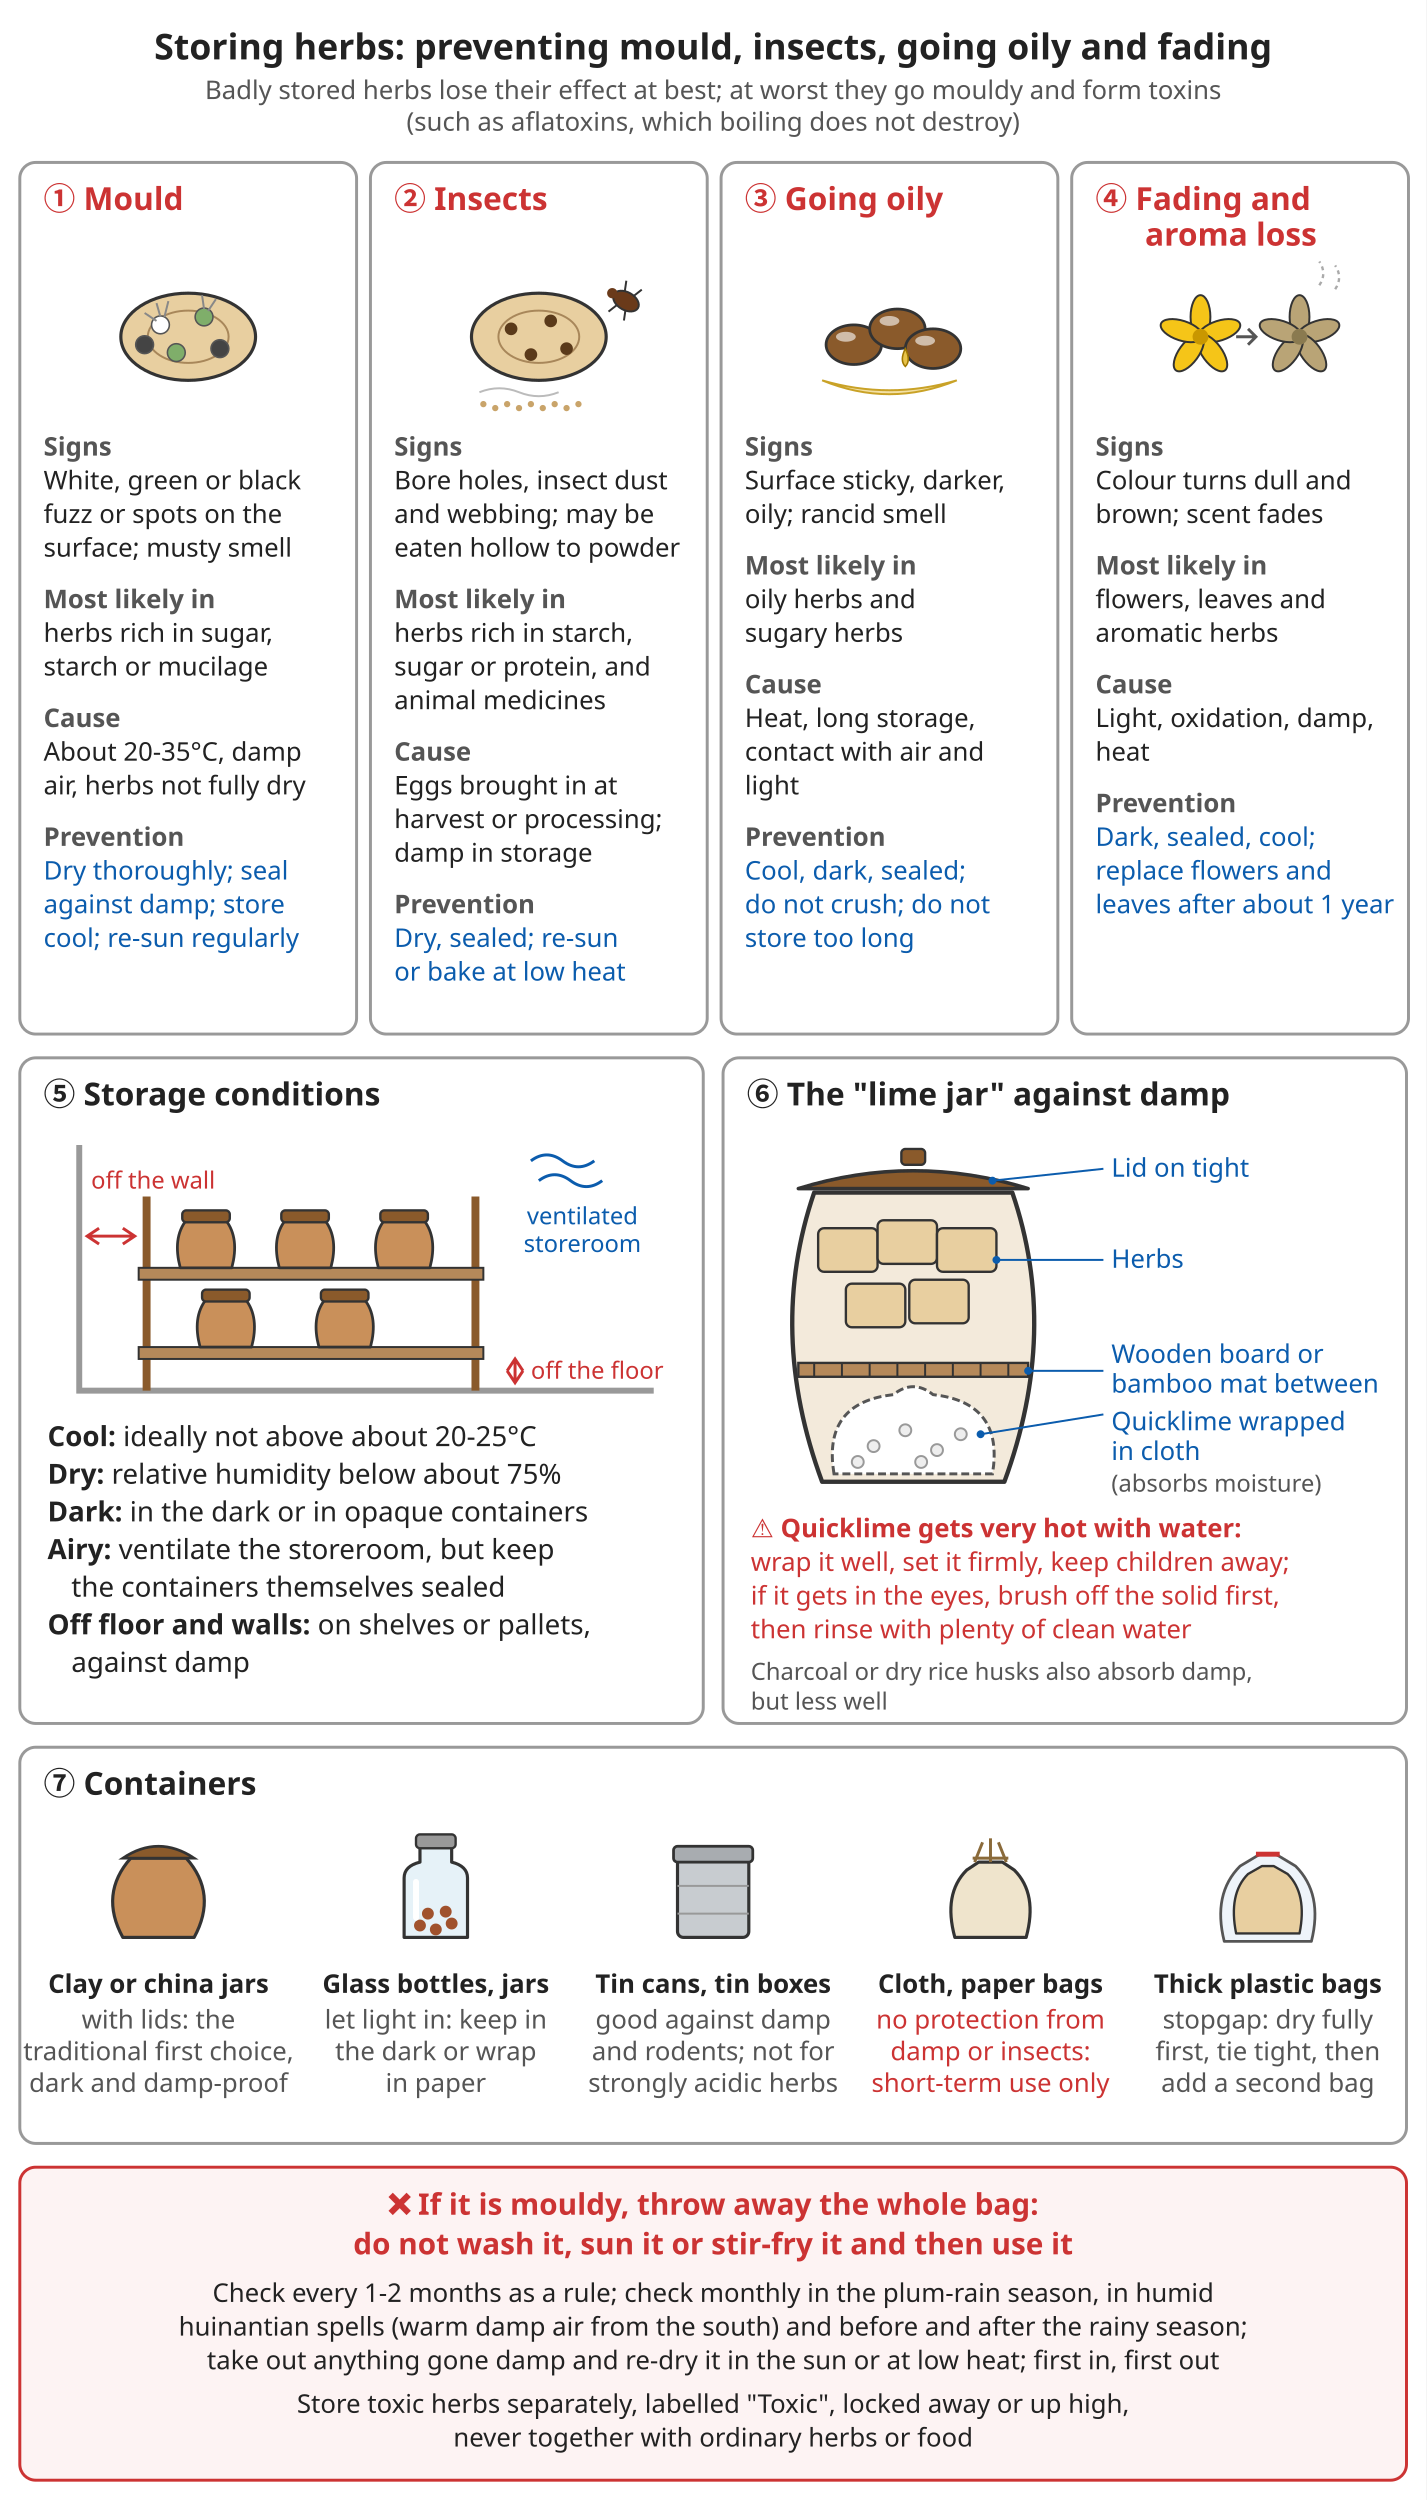
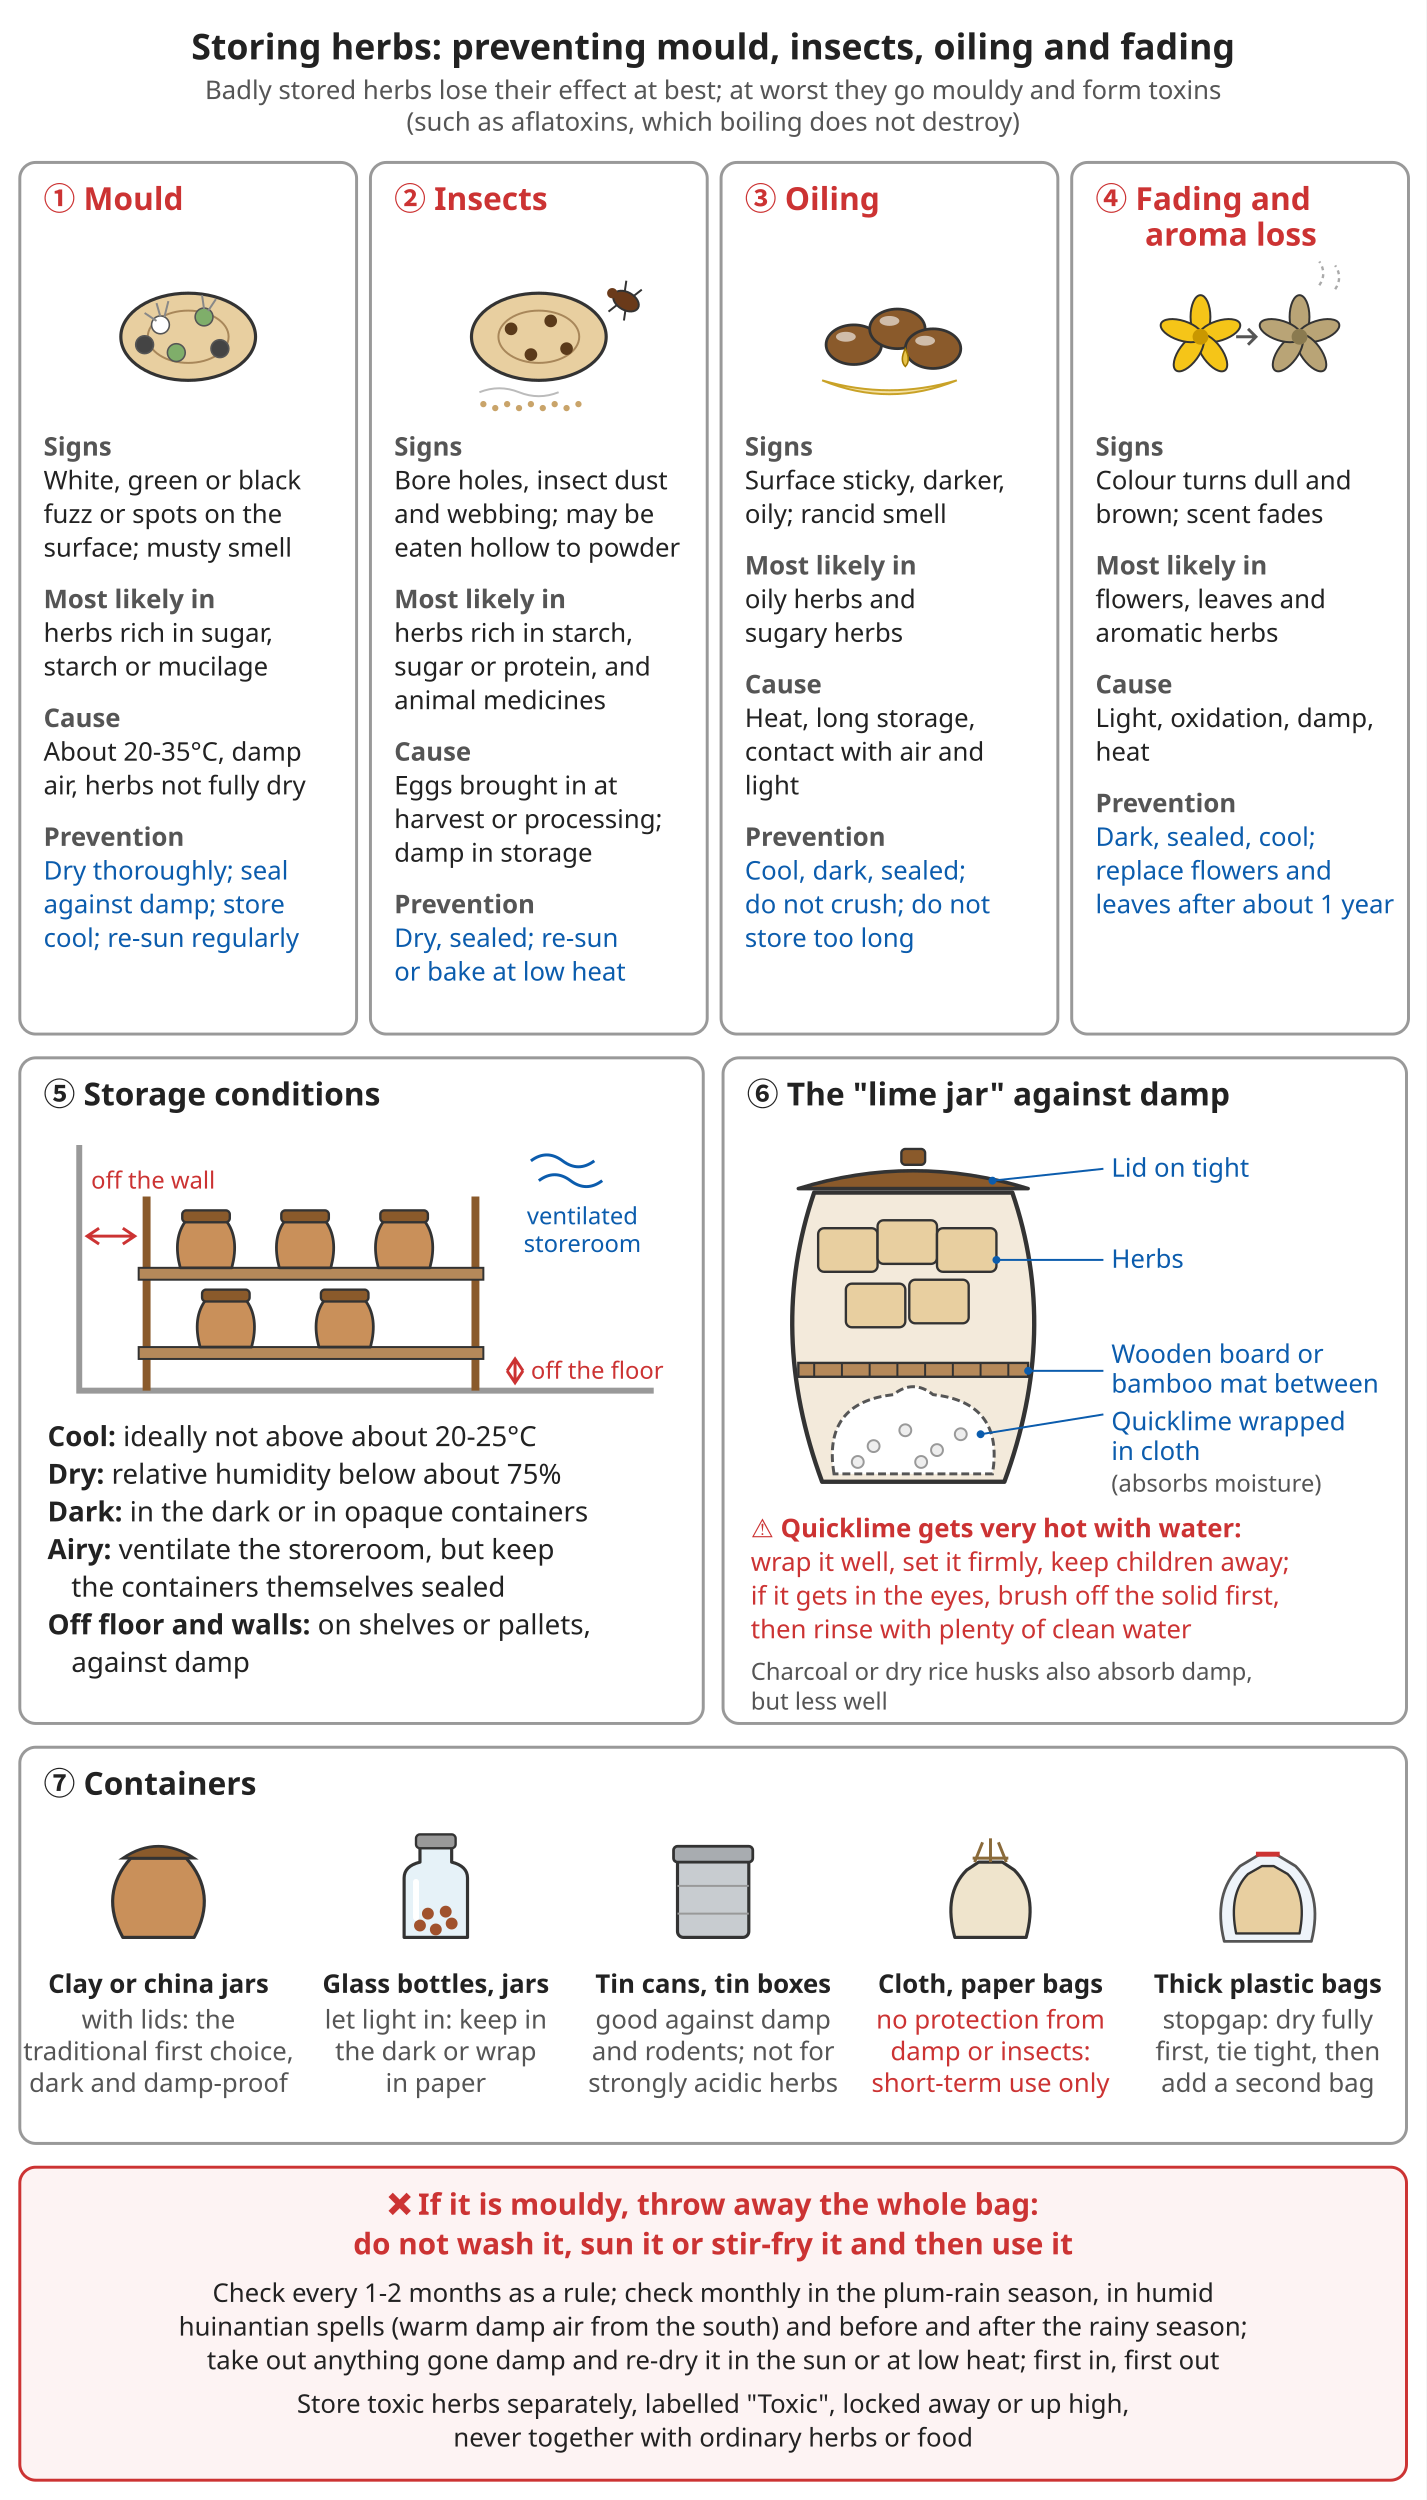
- <svg xmlns="http://www.w3.org/2000/svg" viewBox="0 0 720 1262" width="720" height="1262" role="img" aria-label="Storing medicinal herbs: four kinds of spoilage. Mould shows as white, green or black fuzz or spots on the surface and a musty smell; it mostly affects herbs rich in sugar, starch or mucilage; causes are about 20-35°C, damp air and herbs not fully dried; prevent it by drying thoroughly, sealing against damp, storing somewhere cool and re-drying in the sun regularly. Insect damage shows as bore holes, insect dust and webbing; it mostly affects herbs rich in starch, sugar or protein, and animal medicines; prevent it by keeping herbs dry and sealed, and by re-drying in the sun or baking at low heat. Going oily (fanyou) shows as a sticky, darkened, oily surface with a rancid smell; it mostly affects oily and sugary herbs; prevent it with cool, dark, sealed storage, without crushing, and do not store too long. Fading and loss of aroma show as colour turning dull and brown and scent growing faint; it mostly affects flowers, leaves and aromatic herbs; prevent it with dark, sealed, cool storage, and replace flowers and leaves after about 1 year. Storage conditions: cool, ideally not above about 20-25°C; relative humidity below about 75%; dark; storeroom ventilated but containers sealed; off the floor and away from walls. Lime jar: quicklime wrapped in cloth at the bottom, a wooden board or bamboo mat in between, herbs on top, lid on tight; quicklime gets very hot when it meets water, so wrap it well, set it firmly and keep children away. Containers: clay or china jars are the traditional first choice; glass lets light in, so keep it in the dark; tin keeps out damp and rodents but is not for strongly acidic herbs; cloth and paper bags are for short-term use only; thick plastic bags only for fully dried herbs, tied tight inside a second bag. Check every 1-2 months, and throw away the whole bag if it is mouldy" font-family="'Noto Sans','Noto Sans CJK SC',Arial,sans-serif">
+ <svg xmlns="http://www.w3.org/2000/svg" viewBox="0 0 720 1262" width="720" height="1262" role="img" aria-label="Storing medicinal herbs: four kinds of spoilage. Mould shows as white, green or black fuzz or spots on the surface and a musty smell; it mostly affects herbs rich in sugar, starch or mucilage; causes are about 20-35°C, damp air and herbs not fully dried; prevent it by drying thoroughly, sealing against damp, storing somewhere cool and re-drying in the sun regularly. Insect damage shows as bore holes, insect dust and webbing; it mostly affects herbs rich in starch, sugar or protein, and animal medicines; prevent it by keeping herbs dry and sealed, and by re-drying in the sun or baking at low heat. Oiling (fanyou) shows as a sticky, darkened, oily surface with a rancid smell; it mostly affects oily and sugary herbs; prevent it with cool, dark, sealed storage, without crushing, and do not store too long. Fading and loss of aroma show as colour turning dull and brown and scent growing faint; it mostly affects flowers, leaves and aromatic herbs; prevent it with dark, sealed, cool storage, and replace flowers and leaves after about 1 year. Storage conditions: cool, ideally not above about 20-25°C; relative humidity below about 75%; dark; storeroom ventilated but containers sealed; off the floor and away from walls. Lime jar: quicklime wrapped in cloth at the bottom, a wooden board or bamboo mat in between, herbs on top, lid on tight; quicklime gets very hot when it meets water, so wrap it well, set it firmly and keep children away. Containers: clay or china jars are the traditional first choice; glass lets light in, so keep it in the dark; tin keeps out damp and rodents but is not for strongly acidic herbs; cloth and paper bags are for short-term use only; thick plastic bags only for fully dried herbs, tied tight inside a second bag. Check every 1-2 months, and throw away the whole bag if it is mouldy" font-family="'Noto Sans','Noto Sans CJK SC',Arial,sans-serif">
  <rect width="100%" height="100%" fill="#fff" />
  <g fill="#222">
-     <text x="360" y="30" font-size="18" font-weight="bold" text-anchor="middle">Storing herbs: preventing mould, insects, going oily and fading</text>
+     <text x="360" y="30" font-size="18" font-weight="bold" text-anchor="middle">Storing herbs: preventing mould, insects, oiling and fading</text>
    <text x="360" y="50" font-size="13" fill="#555" text-anchor="middle">Badly stored herbs lose their effect at best; at worst they go mouldy and form toxins</text>
    <text x="360" y="66" font-size="13" fill="#555" text-anchor="middle">(such as aflatoxins, which boiling does not destroy)</text>
    <g transform="translate(0 16)">
      <rect x="10" y="66" width="170" height="440" rx="8" fill="none" stroke="#999" stroke-width="1.5" />
      <text x="22" y="90" font-size="16" font-weight="bold" fill="#c33">① Mould</text>
      <text x="22" y="214" font-size="13" font-weight="bold" fill="#555">Signs</text>
      <text x="22" y="231" font-size="13">White, green or black</text>
      <text x="22" y="248" font-size="13">fuzz or spots on the</text>
      <text x="22" y="265" font-size="13">surface; musty smell</text>
      <text x="22" y="291" font-size="13" font-weight="bold" fill="#555">Most likely in</text>
      <text x="22" y="308" font-size="13">herbs rich in sugar,</text>
      <text x="22" y="325" font-size="13">starch or mucilage</text>
      <text x="22" y="351" font-size="13" font-weight="bold" fill="#555">Cause</text>
      <text x="22" y="368" font-size="13">About 20-35°C, damp</text>
      <text x="22" y="385" font-size="13">air, herbs not fully dry</text>
      <text x="22" y="411" font-size="13" font-weight="bold" fill="#555">Prevention</text>
      <text x="22" y="428" font-size="13" fill="#0b5cad">Dry thoroughly; seal</text>
      <text x="22" y="445" font-size="13" fill="#0b5cad">against damp; store</text>
      <text x="22" y="462" font-size="13" fill="#0b5cad">cool; re-sun regularly</text>
      <text x="199" y="214" font-size="13" font-weight="bold" fill="#555">Signs</text>
      <text x="199" y="231" font-size="13">Bore holes, insect dust</text>
      <text x="199" y="248" font-size="13">and webbing; may be</text>
      <text x="199" y="265" font-size="13">eaten hollow to powder</text>
      <text x="199" y="291" font-size="13" font-weight="bold" fill="#555">Most likely in</text>
      <text x="199" y="308" font-size="13">herbs rich in starch,</text>
      <text x="199" y="325" font-size="13">sugar or protein, and</text>
      <text x="199" y="342" font-size="13">animal medicines</text>
      <text x="199" y="368" font-size="13" font-weight="bold" fill="#555">Cause</text>
      <text x="199" y="385" font-size="13">Eggs brought in at</text>
      <text x="199" y="402" font-size="13">harvest or processing;</text>
      <text x="199" y="419" font-size="13">damp in storage</text>
      <text x="199" y="445" font-size="13" font-weight="bold" fill="#555">Prevention</text>
      <text x="199" y="462" font-size="13" fill="#0b5cad">Dry, sealed; re-sun</text>
      <text x="199" y="479" font-size="13" fill="#0b5cad">or bake at low heat</text>
      <text x="376" y="214" font-size="13" font-weight="bold" fill="#555">Signs</text>
      <text x="376" y="231" font-size="13">Surface sticky, darker,</text>
      <text x="376" y="248" font-size="13">oily; rancid smell</text>
      <text x="376" y="274" font-size="13" font-weight="bold" fill="#555">Most likely in</text>
      <text x="376" y="291" font-size="13">oily herbs and</text>
      <text x="376" y="308" font-size="13">sugary herbs</text>
      <text x="376" y="334" font-size="13" font-weight="bold" fill="#555">Cause</text>
      <text x="376" y="351" font-size="13">Heat, long storage,</text>
      <text x="376" y="368" font-size="13">contact with air and</text>
      <text x="376" y="385" font-size="13">light</text>
      <text x="376" y="411" font-size="13" font-weight="bold" fill="#555">Prevention</text>
      <text x="376" y="428" font-size="13" fill="#0b5cad">Cool, dark, sealed;</text>
      <text x="376" y="445" font-size="13" fill="#0b5cad">do not crush; do not</text>
      <text x="376" y="462" font-size="13" fill="#0b5cad">store too long</text>
      <text x="553" y="214" font-size="13" font-weight="bold" fill="#555">Signs</text>
      <text x="553" y="231" font-size="13">Colour turns dull and</text>
      <text x="553" y="248" font-size="13">brown; scent fades</text>
      <text x="553" y="274" font-size="13" font-weight="bold" fill="#555">Most likely in</text>
      <text x="553" y="291" font-size="13">flowers, leaves and</text>
      <text x="553" y="308" font-size="13">aromatic herbs</text>
      <text x="553" y="334" font-size="13" font-weight="bold" fill="#555">Cause</text>
      <text x="553" y="351" font-size="13">Light, oxidation, damp,</text>
      <text x="553" y="368" font-size="13">heat</text>
      <text x="553" y="394" font-size="13" font-weight="bold" fill="#555">Prevention</text>
      <text x="553" y="411" font-size="13" fill="#0b5cad">Dark, sealed, cool;</text>
      <text x="553" y="428" font-size="13" fill="#0b5cad">replace flowers and</text>
      <text x="553" y="445" font-size="13" fill="#0b5cad">leaves after about 1 year</text>
      <rect x="187" y="66" width="170" height="440" rx="8" fill="none" stroke="#999" stroke-width="1.5" />
      <text x="199" y="90" font-size="16" font-weight="bold" fill="#c33">② Insects</text>
      <rect x="364" y="66" width="170" height="440" rx="8" fill="none" stroke="#999" stroke-width="1.5" />
-       <text x="376" y="90" font-size="16" font-weight="bold" fill="#c33">③ Going oily</text>
+       <text x="376" y="90" font-size="16" font-weight="bold" fill="#c33">③ Oiling</text>
      <rect x="541" y="66" width="170" height="440" rx="8" fill="none" stroke="#999" stroke-width="1.5" />
      <text x="553" y="90" font-size="16" font-weight="bold" fill="#c33">④ Fading and</text>
      <text x="578" y="108" font-size="16" font-weight="bold" fill="#c33">aroma loss</text>
      <g transform="translate(0 16)">
        <ellipse cx="95" cy="138" rx="34" ry="22" fill="#e8cfa0" stroke="#333" stroke-width="1.6" />
        <ellipse cx="95" cy="138" rx="20.4" ry="13.2" fill="none" stroke="#a8875a" stroke-width="1" />
        <circle cx="81" cy="132" r="4.5" fill="#fff" stroke="#555" stroke-width="0.8" />
        <circle cx="103" cy="128" r="4.5" fill="#7fae6a" stroke="#555" stroke-width="0.8" />
        <circle cx="111" cy="144" r="4.5" fill="#444" stroke="#555" stroke-width="0.8" />
        <circle cx="89" cy="146" r="4.5" fill="#7fae6a" stroke="#555" stroke-width="0.8" />
        <circle cx="73" cy="142" r="4.5" fill="#444" stroke="#555" stroke-width="0.8" />
        <path d="M81,128 l-2,-7 M83,128 l2,-8 M79,130 l-6,-4 M103,124 l-1,-7 M105,125 l4,-6" stroke="#888" stroke-width="1" />
        <ellipse cx="272" cy="138" rx="34" ry="22" fill="#e8cfa0" stroke="#333" stroke-width="1.6" />
        <ellipse cx="272" cy="138" rx="20.4" ry="13.2" fill="none" stroke="#a8875a" stroke-width="1" />
        <circle cx="258" cy="134" r="3.2" fill="#5a3a1a" />
        <circle cx="278" cy="130" r="3.2" fill="#5a3a1a" />
        <circle cx="286" cy="144" r="3.2" fill="#5a3a1a" />
        <circle cx="268" cy="147" r="3.2" fill="#5a3a1a" />
        <path d="M242,166 q10,-4 20,0 t20,0" fill="none" stroke="#bbb" stroke-width="1" />
        <circle cx="244" cy="172" r="1.6" fill="#c9a46a" />
        <circle cx="250" cy="174" r="1.6" fill="#c9a46a" />
        <circle cx="256" cy="172" r="1.6" fill="#c9a46a" />
        <circle cx="262" cy="174" r="1.6" fill="#c9a46a" />
        <circle cx="268" cy="172" r="1.6" fill="#c9a46a" />
        <circle cx="274" cy="174" r="1.6" fill="#c9a46a" />
        <circle cx="280" cy="172" r="1.6" fill="#c9a46a" />
        <circle cx="286" cy="174" r="1.6" fill="#c9a46a" />
        <circle cx="292" cy="172" r="1.6" fill="#c9a46a" />
        <g transform="translate(316,120) rotate(30)">
          <ellipse rx="7" ry="4.5" fill="#6a3a1a" stroke="#333" stroke-width="1" />
          <circle cx="-8" cy="0" r="2.6" fill="#6a3a1a" />
          <path d="M-3,-4 l-2,-5 M2,-4 l2,-5 M-3,4 l-2,5 M2,4 l2,5" stroke="#333" stroke-width="1" />
        </g>
        <ellipse cx="431" cy="142" rx="14" ry="10" fill="#8a5a2b" stroke="#333" stroke-width="1.4" />
        <ellipse cx="427" cy="138" rx="5" ry="2.5" fill="#fff" opacity="0.6" />
        <ellipse cx="453" cy="134" rx="14" ry="10" fill="#8a5a2b" stroke="#333" stroke-width="1.4" />
        <ellipse cx="449" cy="130" rx="5" ry="2.5" fill="#fff" opacity="0.6" />
        <ellipse cx="471" cy="144" rx="14" ry="10" fill="#8a5a2b" stroke="#333" stroke-width="1.4" />
        <ellipse cx="467" cy="140" rx="5" ry="2.5" fill="#fff" opacity="0.6" />
        <path d="M415,160 q34,10 68,0 q-34,14 -68,0 Z" fill="#e8c34a" fill-opacity="0.5" stroke="#c9a227" stroke-width="1" />
        <path d="M457,144 q-3,6 0,9 q3,-3 0,-9 Z" fill="#e8c34a" stroke="#a07800" stroke-width="0.8" />
        <ellipse cx="606" cy="128" rx="5" ry="11" transform="rotate(0 606 138)" fill="#f5c518" stroke="#333" stroke-width="1" />
        <ellipse cx="606" cy="128" rx="5" ry="11" transform="rotate(72 606 138)" fill="#f5c518" stroke="#333" stroke-width="1" />
        <ellipse cx="606" cy="128" rx="5" ry="11" transform="rotate(144 606 138)" fill="#f5c518" stroke="#333" stroke-width="1" />
        <ellipse cx="606" cy="128" rx="5" ry="11" transform="rotate(216 606 138)" fill="#f5c518" stroke="#333" stroke-width="1" />
        <ellipse cx="606" cy="128" rx="5" ry="11" transform="rotate(288 606 138)" fill="#f5c518" stroke="#333" stroke-width="1" />
        <circle cx="606" cy="138" r="4" fill="#c99700" />
        <path d="M624,138 l10,0 m-4,-4 l4,4 l-4,4" fill="none" stroke="#555" stroke-width="1.5" />
        <ellipse cx="656" cy="128" rx="5" ry="11" transform="rotate(0 656 138)" fill="#b9a476" stroke="#333" stroke-width="1" />
        <ellipse cx="656" cy="128" rx="5" ry="11" transform="rotate(72 656 138)" fill="#b9a476" stroke="#333" stroke-width="1" />
        <ellipse cx="656" cy="128" rx="5" ry="11" transform="rotate(144 656 138)" fill="#b9a476" stroke="#333" stroke-width="1" />
        <ellipse cx="656" cy="128" rx="5" ry="11" transform="rotate(216 656 138)" fill="#b9a476" stroke="#333" stroke-width="1" />
        <ellipse cx="656" cy="128" rx="5" ry="11" transform="rotate(288 656 138)" fill="#b9a476" stroke="#333" stroke-width="1" />
        <circle cx="656" cy="138" r="4" fill="#8a7a50" />
        <path d="M666,112 q4,-6 0,-12 M674,114 q4,-6 0,-12" fill="none" stroke="#aaa" stroke-width="1.2" stroke-dasharray="2 2" />
      </g>
      <g transform="translate(0 66)">
        <rect x="10" y="452" width="345" height="336" rx="8" fill="none" stroke="#999" stroke-width="1.5" />
        <text x="22" y="476" font-size="16" font-weight="bold">⑤ Storage conditions</text>
        <path d="M40,496 L40,620 L330,620" fill="none" stroke="#999" stroke-width="3" />
        <rect x="230" y="492" width="0" height="0" />
        <path d="M268,504 q8,-6 16,0 t16,0 M272,514 q8,-6 16,0 t16,0" fill="none" stroke="#0b5cad" stroke-width="1.5" />
        <text x="294" y="536" font-size="12" fill="#0b5cad" text-anchor="middle">ventilated</text>
        <text x="294" y="550" font-size="12" fill="#0b5cad" text-anchor="middle">storeroom</text>
        <path d="M74,620 L74,522 M240,620 L240,522" stroke="#8a5a2b" stroke-width="4" />
        <rect x="70" y="558" width="174" height="6" fill="#b5895a" stroke="#333" stroke-width="1" />
        <rect x="70" y="598" width="174" height="6" fill="#b5895a" stroke="#333" stroke-width="1" />
        <path d="M91.0,558 Q87.0,543.0 94.0,534 L114.0,534 Q121.0,543.0 117.0,558 Z" fill="#c9905a" stroke="#333" stroke-width="1.4" stroke-linejoin="round" />
        <rect x="92.0" y="529" width="24" height="6" rx="2" fill="#8a5a2b" stroke="#333" stroke-width="1.2" />
        <path d="M141.0,558 Q137.0,543.0 144.0,534 L164.0,534 Q171.0,543.0 167.0,558 Z" fill="#c9905a" stroke="#333" stroke-width="1.4" stroke-linejoin="round" />
        <rect x="142.0" y="529" width="24" height="6" rx="2" fill="#8a5a2b" stroke="#333" stroke-width="1.2" />
        <path d="M191.0,558 Q187.0,543.0 194.0,534 L214.0,534 Q221.0,543.0 217.0,558 Z" fill="#c9905a" stroke="#333" stroke-width="1.4" stroke-linejoin="round" />
        <rect x="192.0" y="529" width="24" height="6" rx="2" fill="#8a5a2b" stroke="#333" stroke-width="1.2" />
        <path d="M101.0,598 Q97.0,583.0 104.0,574 L124.0,574 Q131.0,583.0 127.0,598 Z" fill="#c9905a" stroke="#333" stroke-width="1.4" stroke-linejoin="round" />
        <rect x="102.0" y="569" width="24" height="6" rx="2" fill="#8a5a2b" stroke="#333" stroke-width="1.2" />
        <path d="M161.0,598 Q157.0,583.0 164.0,574 L184.0,574 Q191.0,583.0 187.0,598 Z" fill="#c9905a" stroke="#333" stroke-width="1.4" stroke-linejoin="round" />
        <rect x="162.0" y="569" width="24" height="6" rx="2" fill="#8a5a2b" stroke="#333" stroke-width="1.2" />
        <path d="M44,542 L68,542 M50,538 l-6,4 l6,4 M62,538 l6,4 l-6,4" fill="none" stroke="#c33" stroke-width="1.5" />
        <text x="46" y="518" font-size="12" fill="#c33">off the wall</text>
        <path d="M260,604 L260,616 M256,610 l4,-6 l4,6 M256,610 l4,6 l4,-6" fill="none" stroke="#c33" stroke-width="1.5" />
        <text x="268" y="614" font-size="12" fill="#c33">off the floor</text>
        <rect x="70" y="604" width="174" height="0" />
        <text x="24" y="648" font-size="14">
          <tspan font-weight="bold">Cool:</tspan> ideally not above about 20-25°C</text>
        <text x="24" y="667" font-size="14">
          <tspan font-weight="bold">Dry:</tspan> relative humidity below about 75%</text>
        <text x="24" y="686" font-size="14">
          <tspan font-weight="bold">Dark:</tspan> in the dark or in opaque containers</text>
        <text x="24" y="705" font-size="14">
          <tspan font-weight="bold">Airy:</tspan> ventilate the storeroom, but keep</text>
        <text x="36" y="724" font-size="14">the containers themselves sealed</text>
        <text x="24" y="743" font-size="14">
          <tspan font-weight="bold">Off floor and walls:</tspan> on shelves or pallets,</text>
        <text x="36" y="762" font-size="14">against damp</text>
        <rect x="365" y="452" width="345" height="336" rx="8" fill="none" stroke="#999" stroke-width="1.5" />
        <text x="377" y="476" font-size="16" font-weight="bold">⑥ The "lime jar" against damp</text>
        <path d="M411,520 Q387,590.0 415,666 L507,666 Q535,590.0 511,520 Z" fill="#f3eadb" stroke="#333" stroke-width="2.2" stroke-linejoin="round" />
        <path d="M403,518 Q461,500 519,518 Z" fill="#8a5a2b" stroke="#333" stroke-width="1.8" stroke-linejoin="round" />
        <rect x="455" y="498" width="12" height="8" rx="2" fill="#8a5a2b" stroke="#333" stroke-width="1.2" />
        <rect x="413" y="538" width="30" height="22" rx="3" fill="#e8cfa0" stroke="#333" stroke-width="1.2" />
        <rect x="443" y="534" width="30" height="22" rx="3" fill="#e8cfa0" stroke="#333" stroke-width="1.2" />
        <rect x="473" y="538" width="30" height="22" rx="3" fill="#e8cfa0" stroke="#333" stroke-width="1.2" />
        <rect x="427" y="566" width="30" height="22" rx="3" fill="#e8cfa0" stroke="#333" stroke-width="1.2" />
        <rect x="459" y="564" width="30" height="22" rx="3" fill="#e8cfa0" stroke="#333" stroke-width="1.2" />
        <rect x="403" y="606" width="116" height="7" fill="#b5895a" stroke="#333" stroke-width="1.2" />
        <path d="M411,606 l0,7 M425,606 l0,7 M439,606 l0,7 M453,606 l0,7 M467,606 l0,7 M481,606 l0,7 M495,606 l0,7 M509,606 l0,7" stroke="#333" stroke-width="1" />
        <path d="M421,662 Q415,626 451,622 Q461,614 471,622 Q507,626 501,662 Z" fill="#fff" stroke="#555" stroke-width="1.5" stroke-dasharray="4 2" />
        <circle cx="441" cy="648" r="3" fill="#eee" stroke="#999" stroke-width="1" />
        <circle cx="457" cy="640" r="3" fill="#eee" stroke="#999" stroke-width="1" />
        <circle cx="473" cy="650" r="3" fill="#eee" stroke="#999" stroke-width="1" />
        <circle cx="485" cy="642" r="3" fill="#eee" stroke="#999" stroke-width="1" />
        <circle cx="433" cy="656" r="3" fill="#eee" stroke="#999" stroke-width="1" />
        <circle cx="465" cy="656" r="3" fill="#eee" stroke="#999" stroke-width="1" />
        <path d="M501,514 L557,508" stroke="#0b5cad" stroke-width="1" />
        <circle cx="501" cy="514" r="2" fill="#0b5cad" />
        <text x="561" y="512" font-size="13" fill="#0b5cad">Lid on tight</text>
        <path d="M503,554 L557,554" stroke="#0b5cad" stroke-width="1" />
        <circle cx="503" cy="554" r="2" fill="#0b5cad" />
        <text x="561" y="558" font-size="13" fill="#0b5cad">Herbs</text>
        <path d="M519,610 L557,610" stroke="#0b5cad" stroke-width="1" />
        <circle cx="519" cy="610" r="2" fill="#0b5cad" />
        <text x="561" y="606" font-size="13" fill="#0b5cad">Wooden board or</text>
        <text x="561" y="621" font-size="13" fill="#0b5cad">bamboo mat between</text>
        <path d="M495,642 L557,632" stroke="#0b5cad" stroke-width="1" />
        <circle cx="495" cy="642" r="2" fill="#0b5cad" />
        <text x="561" y="640" font-size="13" fill="#0b5cad">Quicklime wrapped</text>
        <text x="561" y="655" font-size="13" fill="#0b5cad">in cloth</text>
        <text x="561" y="671" font-size="12" fill="#555">(absorbs moisture)</text>
        <text x="379" y="694" font-size="13" fill="#c33">
          <tspan font-weight="bold">⚠️ Quicklime gets very hot with water:</tspan>
        </text>
        <text x="379" y="711" font-size="13" fill="#c33">wrap it well, set it firmly, keep children away;</text>
        <text x="379" y="728" font-size="13" fill="#c33">if it gets in the eyes, brush off the solid first,</text>
        <text x="379" y="745" font-size="13" fill="#c33">then rinse with plenty of clean water</text>
        <text x="379" y="766" font-size="12" fill="#555">Charcoal or dry rice husks also absorb damp,</text>
        <text x="379" y="781" font-size="12" fill="#555">but less well</text>
        <g transform="translate(0 40)">
          <rect x="10" y="760" width="700" height="200" rx="8" fill="none" stroke="#999" stroke-width="1.5" />
          <text x="22" y="784" font-size="16" font-weight="bold">⑦ Containers</text>
          <path d="M62,856 Q50,834 66,816 L94,816 Q110,834 98,856 Z" fill="#c9905a" stroke="#333" stroke-width="1.6" stroke-linejoin="round" />
          <path d="M62,816 Q80,804 98,816 Z" fill="#8a5a2b" stroke="#333" stroke-width="1.4" />
          <path d="M204,856 L204,826 Q204,820 212,818 L212,810 L228,810 L228,818 Q236,820 236,826 L236,856 Z" fill="#e6f2f8" stroke="#333" stroke-width="1.6" stroke-linejoin="round" />
          <rect x="210" y="804" width="20" height="7" rx="2" fill="#999" stroke="#333" stroke-width="1.2" />
          <circle cx="212" cy="850" r="3" fill="#a0522d" />
          <circle cx="220" cy="852" r="3" fill="#a0522d" />
          <circle cx="228" cy="849" r="3" fill="#a0522d" />
          <circle cx="216" cy="844" r="3" fill="#a0522d" />
          <circle cx="225" cy="843" r="3" fill="#a0522d" />
          <path d="M210,828 L210,846" stroke="#fff" stroke-width="3" stroke-linecap="round" />
          <rect x="342" y="816" width="36" height="40" rx="3" fill="#c8ccd0" stroke="#333" stroke-width="1.6" />
          <rect x="340" y="810" width="40" height="8" rx="2" fill="#a8acb0" stroke="#333" stroke-width="1.4" />
          <path d="M342,830 L378,830 M342,844 L378,844" stroke="#999" stroke-width="1" />
          <path d="M482,856 Q476,834 488,822 L494,818 L506,818 L512,822 Q524,834 518,856 Z" fill="#efe4cc" stroke="#333" stroke-width="1.6" stroke-linejoin="round" />
          <path d="M492,818 L496,808 M500,818 L500,806 M508,818 L504,808 M491,816 L509,816" stroke="#8a6a3a" stroke-width="1.5" />
          <path d="M618,858 Q612,834 626,820 L636,814 L644,814 L654,820 Q668,834 662,858 Z" fill="#eef4fa" stroke="#555" stroke-width="1.4" stroke-linejoin="round" />
          <path d="M624,854 Q620,834 630,824 L637,820 L643,820 L650,824 Q660,834 656,854 Z" fill="#e8cfa0" stroke="#333" stroke-width="1.2" stroke-linejoin="round" />
          <path d="M634,814 L646,814" stroke="#c33" stroke-width="2.5" />
          <text x="80" y="884" font-size="13" font-weight="bold" text-anchor="middle">Clay or china jars</text>
          <text x="80" y="902" font-size="13" fill="#555" text-anchor="middle">with lids: the</text>
          <text x="80" y="918" font-size="13" fill="#555" text-anchor="middle">traditional first choice,</text>
          <text x="80" y="934" font-size="13" fill="#555" text-anchor="middle">dark and damp-proof</text>
          <text x="220" y="884" font-size="13" font-weight="bold" text-anchor="middle">Glass bottles, jars</text>
          <text x="220" y="902" font-size="13" fill="#555" text-anchor="middle">let light in: keep in</text>
          <text x="220" y="918" font-size="13" fill="#555" text-anchor="middle">the dark or wrap</text>
          <text x="220" y="934" font-size="13" fill="#555" text-anchor="middle">in paper</text>
          <text x="360" y="884" font-size="13" font-weight="bold" text-anchor="middle">Tin cans, tin boxes</text>
          <text x="360" y="902" font-size="13" fill="#555" text-anchor="middle">good against damp</text>
          <text x="360" y="918" font-size="13" fill="#555" text-anchor="middle">and rodents; not for</text>
          <text x="360" y="934" font-size="13" fill="#555" text-anchor="middle">strongly acidic herbs</text>
          <text x="500" y="884" font-size="13" font-weight="bold" text-anchor="middle">Cloth, paper bags</text>
          <text x="500" y="902" font-size="13" fill="#c33" text-anchor="middle">no protection from</text>
          <text x="500" y="918" font-size="13" fill="#c33" text-anchor="middle">damp or insects:</text>
          <text x="500" y="934" font-size="13" fill="#c33" text-anchor="middle">short-term use only</text>
          <text x="640" y="884" font-size="13" font-weight="bold" text-anchor="middle">Thick plastic bags</text>
          <text x="640" y="902" font-size="13" fill="#555" text-anchor="middle">stopgap: dry fully</text>
          <text x="640" y="918" font-size="13" fill="#555" text-anchor="middle">first, tie tight, then</text>
          <text x="640" y="934" font-size="13" fill="#555" text-anchor="middle">add a second bag</text>
          <g transform="translate(0 32)">
            <rect x="10" y="940" width="700" height="158" rx="8" fill="#fdf3f3" stroke="#c33" stroke-width="1.5" />
            <text x="360" y="964" font-size="15" font-weight="bold" fill="#c33" text-anchor="middle">❌ If it is mouldy, throw away the whole bag:</text>
            <text x="360" y="984" font-size="15" font-weight="bold" fill="#c33" text-anchor="middle">do not wash it, sun it or stir-fry it and then use it</text>
            <text x="360" y="1008" font-size="13" text-anchor="middle">Check every 1-2 months as a rule; check monthly in the plum-rain season, in humid</text>
            <text x="360" y="1025" font-size="13" text-anchor="middle">huinantian spells (warm damp air from the south) and before and after the rainy season;</text>
            <text x="360" y="1042" font-size="13" text-anchor="middle">take out anything gone damp and re-dry it in the sun or at low heat; first in, first out</text>
            <text x="360" y="1064" font-size="13" text-anchor="middle">Store toxic herbs separately, labelled "Toxic", locked away or up high,</text>
            <text x="360" y="1081" font-size="13" text-anchor="middle">never together with ordinary herbs or food</text>
          </g>
        </g>
      </g>
    </g>
  </g>
</svg>
